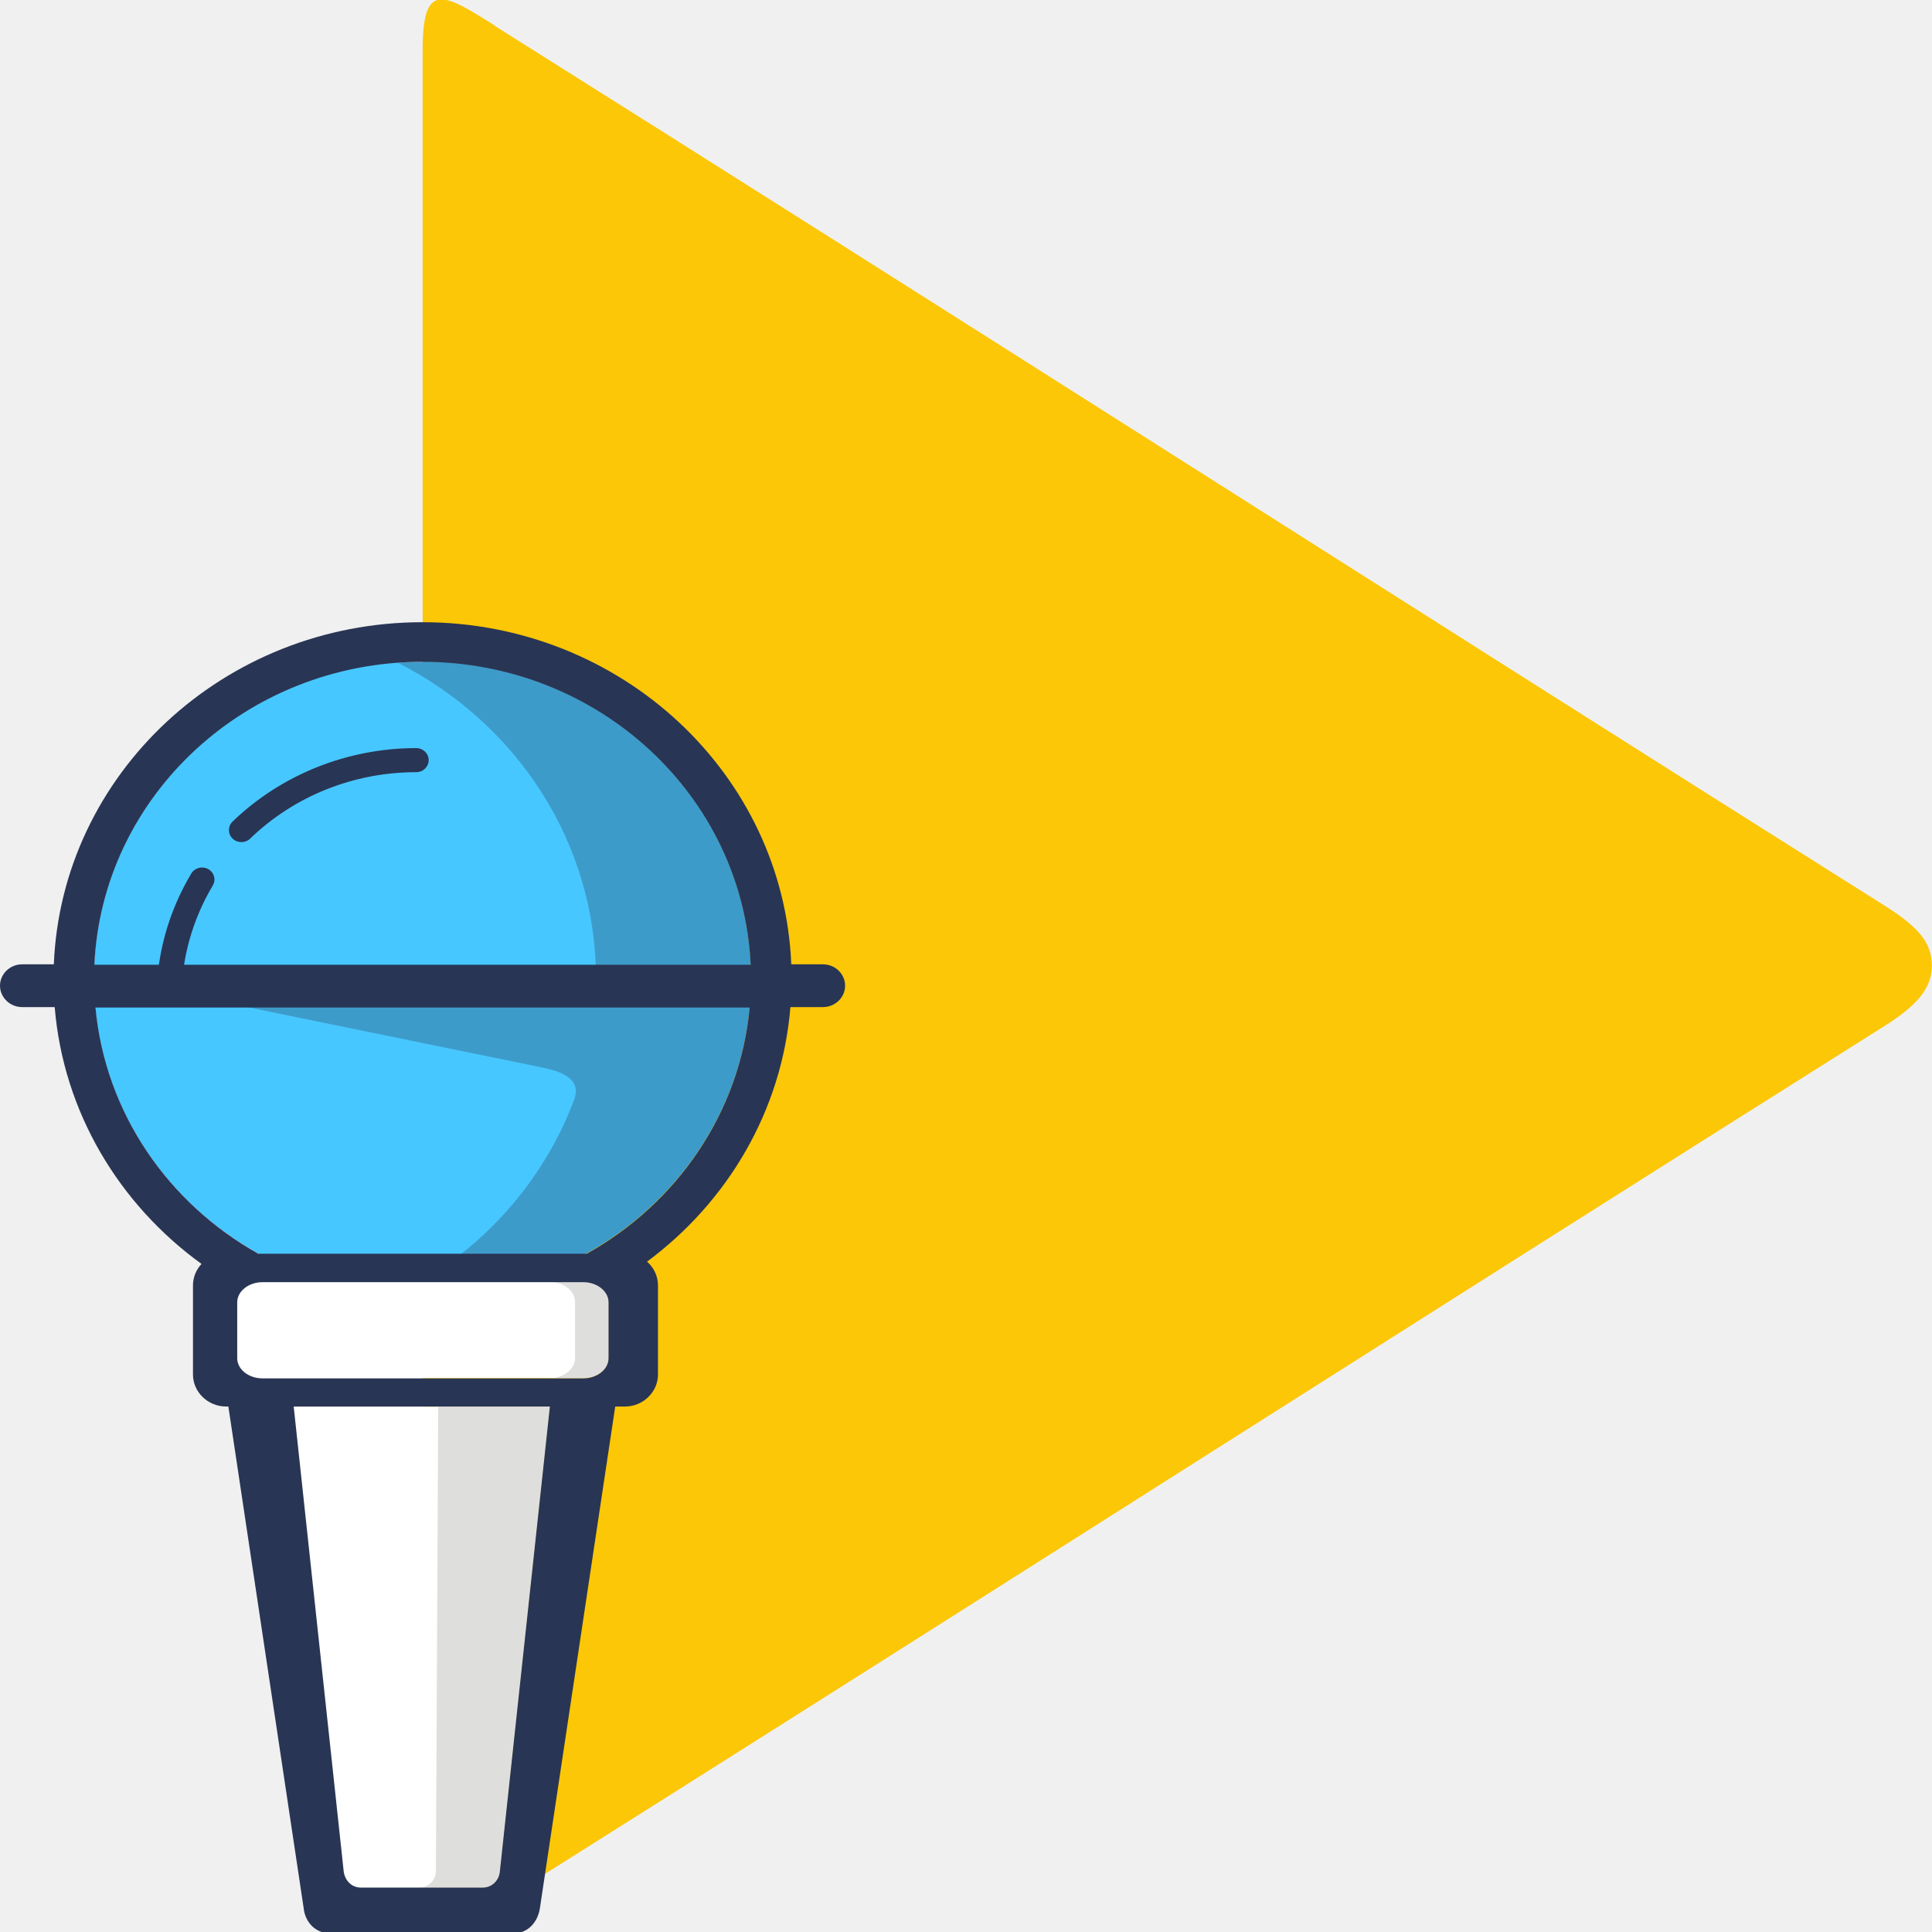
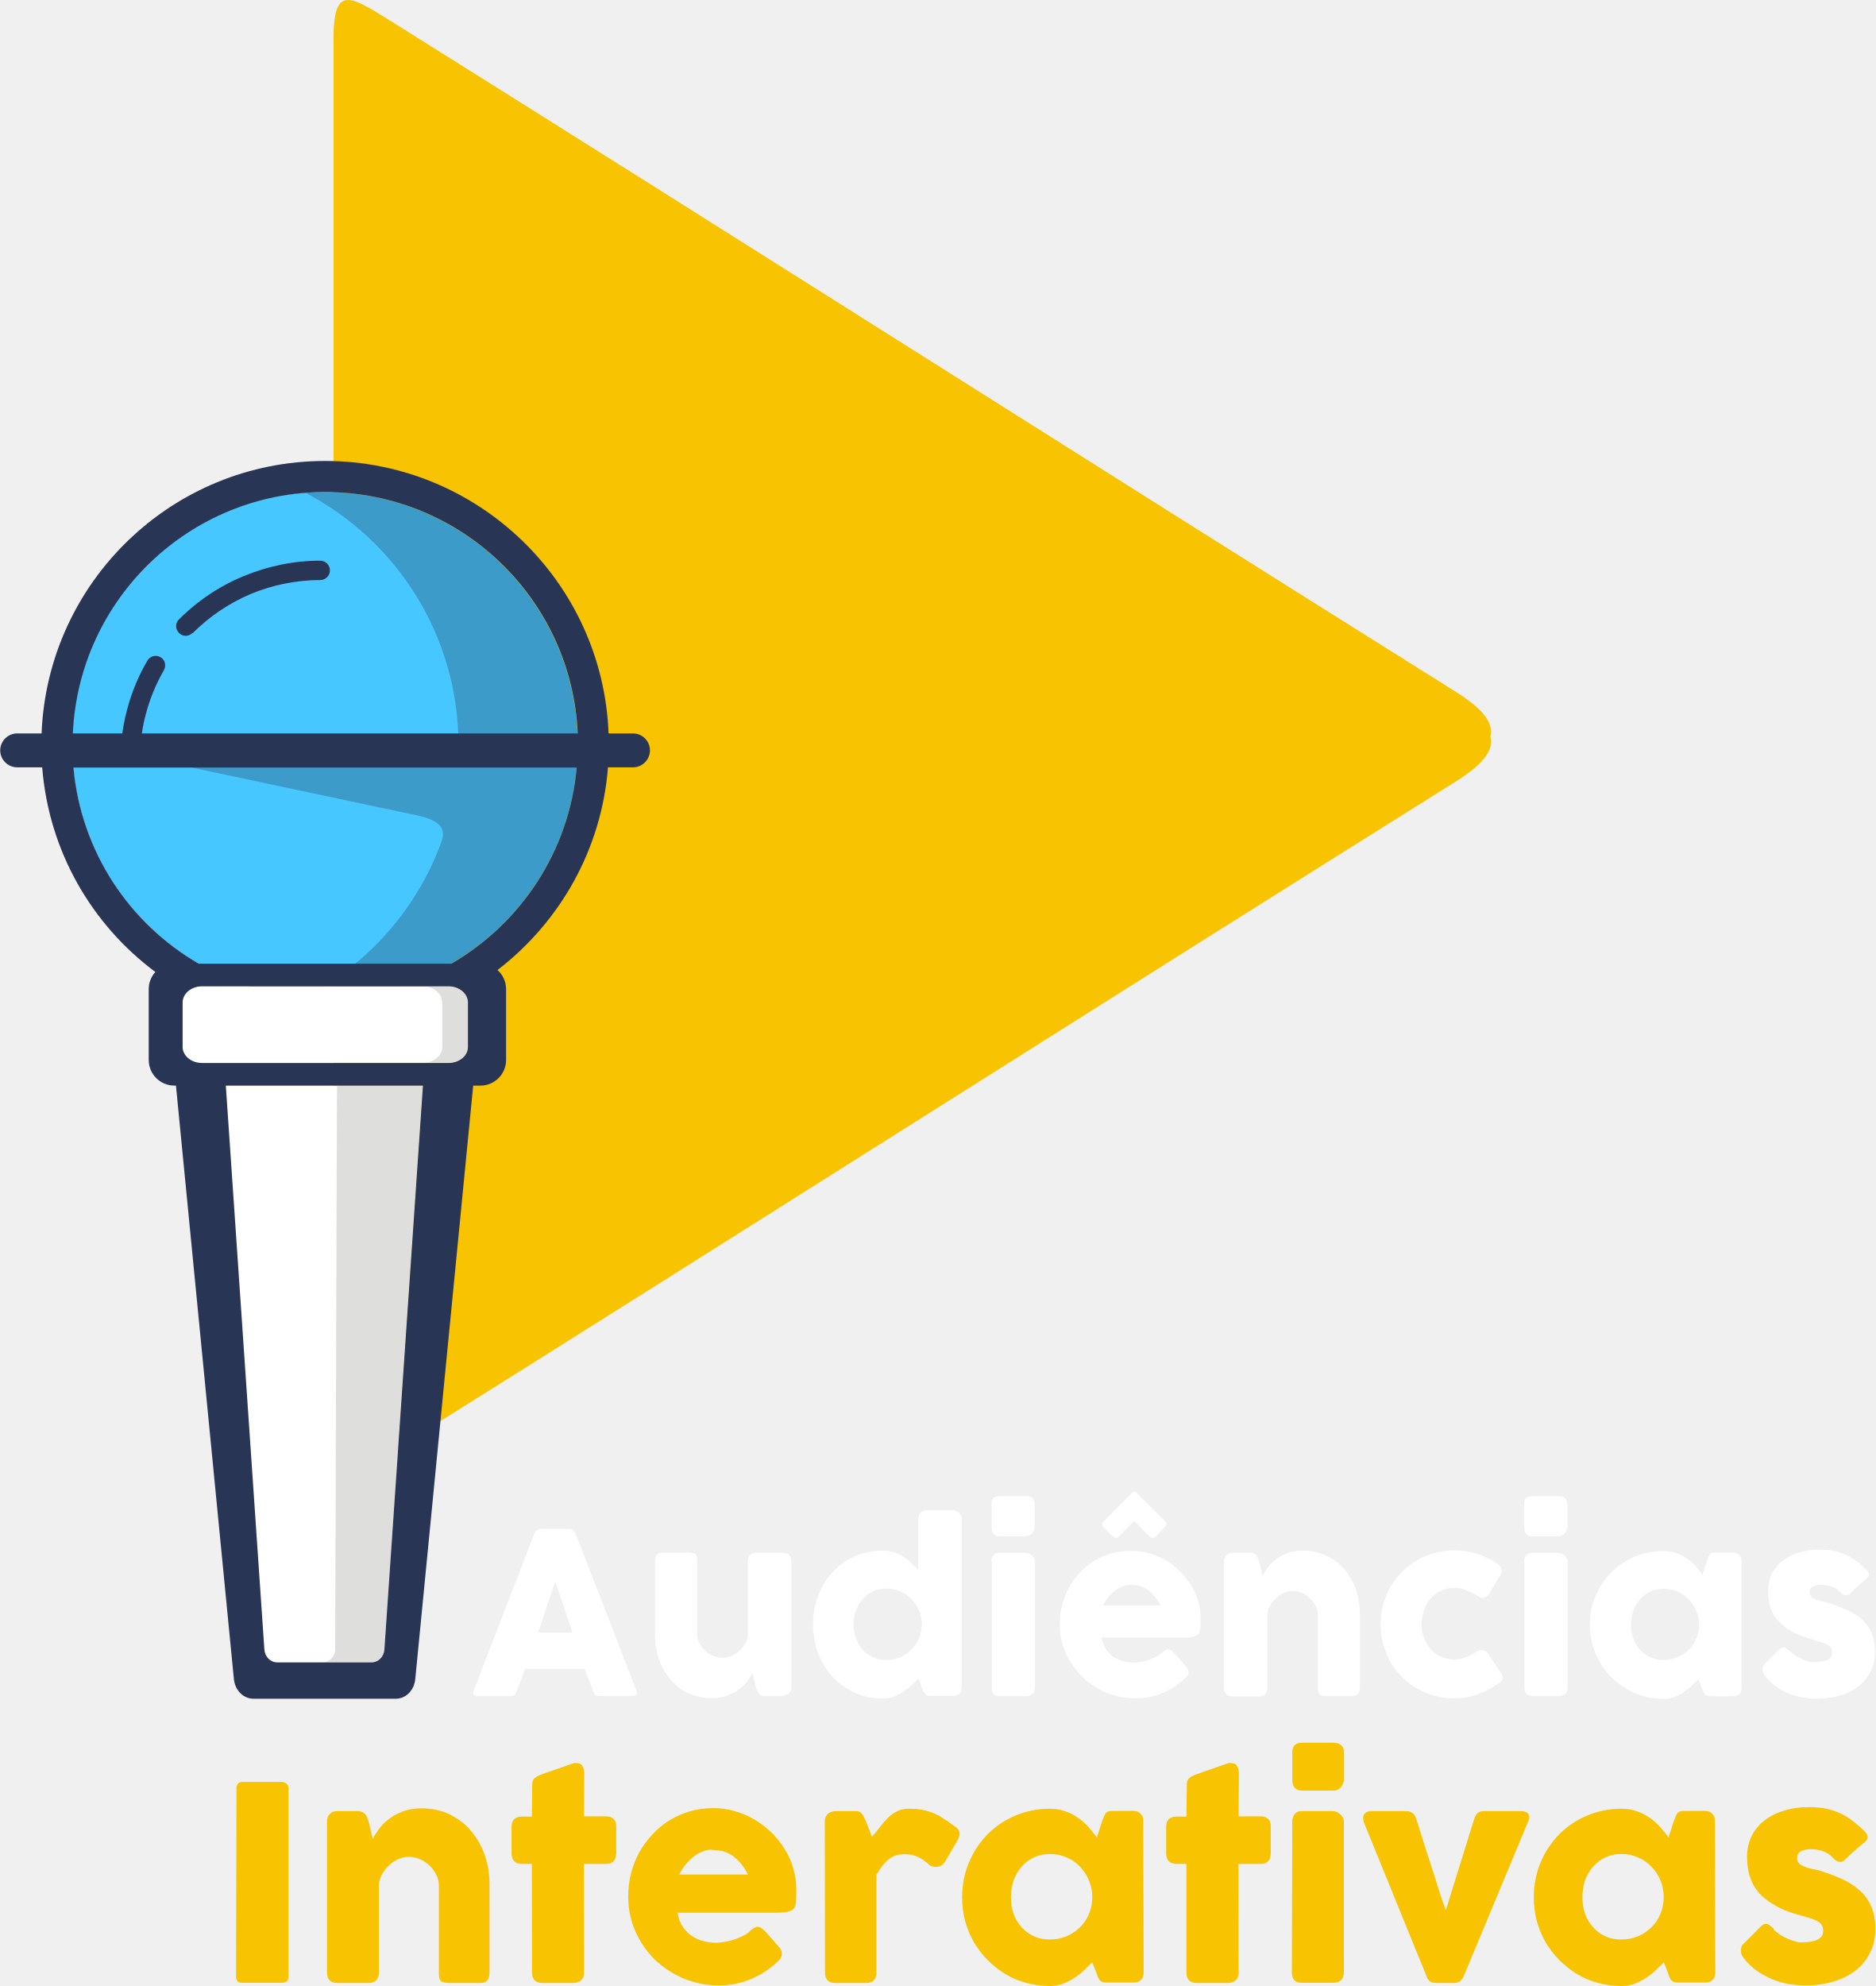
- <svg xmlns="http://www.w3.org/2000/svg" xml:space="preserve" height="512" width="512" version="1.1" viewBox="0 0 512 511.901">
-   <g transform="matrix(2.578 0 0 -2.492 -.539 512.9)">
-     <g fill-rule="evenodd" transform="scale(.1)">
-       <path fill="#fbc707" d="m510.5 2031c490.5-319.2 939.4-616.6 1429-935.8 35.08-22.83 48.48-39.67 48.48-63.89 0-22.42-13.4-41.05-48.48-63.88-489.6-319-938.8-616.4-1429-935.6-52.58-34.49-73.94-48.19-73.94 26.12v1947c0 74.31 21.39 60.61 74.39 26.1" />
-       <g transform="matrix(1.003 0 0 1.002 -1.982 -7.744)">
-         <path d="m437.2 1360c185.9 0 336.6-150.7 336.6-336.6 0-151.4-100-279.5-237.5-321.8h-198.2c-137.5 42.3-237.5 170.4-237.5 321.4 0 185.9 150.7 336.6 336.6 336.6" fill="#3d9bca" />
-         <path d="m338.1 701.5c-137.6 42.3-237.6 170.4-237.6 321.8 0 177.1 136.9 322.4 310.6 335.6 121.1-63.07 203.8-189.7 203.8-335.6 0-9.92-0.395-19.74-1.141-29.47l-378.9 5.528 6.621-2.836 317.9-67.41c18.42-3.902 41.33-11.39 33.15-34.08-29.1-80.8-85.1-148.9-157.1-193.5h-97.39" fill="#47c7ff" />
-         <path d="m338.1 701.5h-64.9c-14.27 0-25.93-9.621-25.93-21.38v-59.38c0-11.75 11.67-21.37 25.93-21.37h328.7c14.26 0 25.94 9.625 25.94 21.37v59.38c0 11.75-11.67 21.38-25.94 21.38h-263.8" fill="#fff" />
-         <path d="m567.6 569.1h-262.6l51.2-493.1c0.653-9.606 7.891-17.51 17.52-17.51h125.1c9.625 0 16.86 7.906 17.52 17.51l51.22 493.1" fill="#fff" />
-         <path d="m593.4 680.1v-59.38c0-11.75-11.68-21.37-25.94-21.37h34.43c14.26 0 25.94 9.625 25.94 21.37v59.38c0 11.75-11.67 21.38-25.94 21.38h-34.43c14.27 0 25.94-9.625 25.94-21.38" fill="#dededd" />
-         <path d="m453.2 569.1-2.4-493c0-9.66-7.9-17.55-17.5-17.55h65.63c9.625 0 16.86 7.906 17.52 17.51l51.22 493.1h-114.4" fill="#dededd" />
-         <path d="m260.5 1172c-4.988-4.99-13.08-4.99-18.07 0-4.988 4.99-4.988 13.08 0 18.07 24.89 24.89 54.33 44.38 86.41 57.67 32.03 13.27 66.61 20.29 101.8 20.29 7.059 0 12.78-5.72 12.78-12.77 0-7.06-5.719-12.78-12.78-12.78-31.97 0-63.25-6.34-92.14-18.3-28.85-11.95-55.43-29.58-78.03-52.18zm8.309-440.6h336.7c92.34 53.45 156.9 149.5 166.9 261.3h-670.5c9.965-111.8 74.57-207.8 166.9-261.3zm-101.9 306.7c1.52 11.01 3.723 21.92 6.598 32.65 5.973 22.29 14.9 43.88 26.6 64.16 3.5 6.1 11.27 8.19 17.37 4.69 6.089-3.5 8.191-11.27 4.691-17.37-10.51-18.2-18.56-37.74-24.01-58.07-2.293-8.56-4.117-17.27-5.453-26.06h580.7c-7.918 178.9-155.5 321.5-336.3 321.5s-328.4-142.6-336.3-321.5h66.07zm106.2-336.9h328.7c14.27 0 25.94-9.621 25.94-21.38v-59.38c0-11.75-11.68-21.37-25.94-21.37h-328.7c-14.26 0-25.93 9.617-25.93 21.37v59.38c0 11.76 11.67 21.38 25.93 21.38zm394 21.9c6.934-6.242 11.31-15.28 11.31-25.29v-94.56c0-18.72-15.32-34.04-34.04-34.04h-9.792l-77.2-532.5c-2.1-14.4-12-26.47-26.5-26.47h-189.1c-14.56 0-25.07 11.98-26.48 26.48l-77.2 532.5h-2.227c-18.72 0-34.04 15.32-34.04 34.04v94.56c0 8.723 3.325 16.7 8.77 22.74-84.5 63.32-141.6 161.2-150.5 272.6h-33.36c-12.48 0-22.69 10.22-22.69 22.7s10.21 22.69 22.69 22.69h32.48c7.949 201.8 174.1 363.1 377.9 363.1s370-161.3 377.9-363.1h32.48c12.48 0 22.69-10.21 22.69-22.69s-10.21-22.7-22.69-22.7h-33.36c-8.7-110.2-64.5-206.9-147.1-270.3zm-99.45-153.9h-262.6l51.21-493c0.996-9.582 7.891-17.52 17.52-17.52h125.1c9.632 0 16.87 7.906 17.52 17.52l51.22 493" fill="#293554" />
-       </g>
+ <svg xmlns="http://www.w3.org/2000/svg" style="image-rendering:optimizeQuality;text-rendering:geometricPrecision;shape-rendering:geometricPrecision" fill-rule="evenodd" xml:space="preserve" height="360" width="340" version="1.1" clip-rule="evenodd" viewBox="0 0 13.615 14.416">
+   <defs>
+     <style type="text/css">
+     .fil4 {fill:#DEDEDD}
+     .fil0 {fill:#F8C300}
+     .fil3 {fill:white}
+     .fil5 {fill:#293554}
+     .fil1 {fill:#3D9BCA}
+     .fil2 {fill:#47C7FF}
+     .fil7 {fill:#F8C300;fill-rule:nonzero}
+     .fil6 {fill:white;fill-rule:nonzero}
+    </style>
+   </defs>
+   <g transform="matrix(1.465 0 0 1.465 .000001319 -.00002723)">
+     <path fill="#f8c300" class="fil0" d="m1.928 0.099c1.811 1.134 3.469 2.19 5.279 3.324 0.13 0.081 0.198 0.153 0.179 0.227 0.019 0.074-0.049 0.146-0.179 0.227-1.811 1.134-3.469 2.19-5.279 3.324-0.196 0.122-0.275 0.171-0.275-0.093v-6.916c0-0.264 0.079-0.215 0.275-0.093z" />
+     <path d="m1.611 2.438c0.691 0 1.252 0.561 1.252 1.252 0 0.563-0.372 1.039-0.883 1.197h-0.738c-0.511-0.158-0.883-0.634-0.883-1.197 0-0.691 0.561-1.252 1.252-1.252z" fill="#3d9bca" class="fil1" />
+     <path d="m1.242 4.887c-0.511-0.158-0.883-0.634-0.883-1.197 0-0.659 0.509-1.199 1.155-1.248 0.45 0.235 0.758 0.706 0.758 1.248 0 0.037-0.001 0.073-0.004 0.11l-1.41-0.021 0.025 0.01 1.183 0.251c0.068 0.015 0.154 0.042 0.123 0.127-0.108 0.301-0.317 0.554-0.584 0.72h-0.362z" fill="#47c7ff" class="fil2" />
+     <path fill="#fff" class="fil3" d="m1.242 4.887h-0.241c-0.053 0-0.096 0.036-0.096 0.079v0.221c0 0.044 0.043 0.079 0.096 0.079h1.222c0.053 0 0.096-0.036 0.096-0.079v-0.221c0-0.044-0.043-0.079-0.096-0.079h-0.981z" />
+     <path fill="#fff" class="fil3" d="m2.096 5.379h-0.977l0.191 2.793c0.002 0.036 0.029 0.065 0.065 0.065h0.465c0.036 0 0.063-0.029 0.065-0.065z" />
+     <path fill="#dededd" class="fil4" d="m2.192 4.966v0.221c0 0.044-0.043 0.079-0.096 0.079h0.128c0.053 0 0.096-0.036 0.096-0.079v-0.221c0-0.044-0.043-0.079-0.096-0.079h-0.129c0.053 0 0.096 0.036 0.096 0.079z" />
+     <path fill="#dededd" class="fil4" d="m1.67 5.379-0.009 2.793c0 0.036-0.029 0.065-0.065 0.065h0.244c0.036 0 0.063-0.029 0.065-0.065l0.191-2.793z" />
+     <path fill="#293554" class="fil5" d="m0.954 3.136c-0.019 0.019-0.049 0.019-0.067 0-0.019-0.019-0.019-0.049 0-0.067 0.093-0.093 0.202-0.166 0.322-0.215 0.119-0.049 0.248-0.076 0.378-0.076 0.026 0 0.048 0.021 0.048 0.048 0 0.026-0.021 0.048-0.048 0.048-0.118 0-0.235 0.024-0.342 0.068-0.107 0.045-0.206 0.111-0.29 0.195zm0.031 1.639h1.252c0.343-0.199 0.584-0.556 0.621-0.972h-2.494c0.037 0.416 0.277 0.773 0.621 0.972zm-0.379-1.141c0.006-0.041 0.014-0.082 0.025-0.122 0.022-0.083 0.055-0.163 0.099-0.238 0.013-0.023 0.042-0.031 0.065-0.018 0.023 0.013 0.03 0.042 0.017 0.065-0.039 0.068-0.069 0.14-0.089 0.216-0.009 0.032-0.015 0.064-0.02 0.097h2.16c-0.029-0.665-0.578-1.196-1.251-1.196-0.672 0-1.221 0.53-1.251 1.196zm0.395 1.253h1.222c0.053 0 0.096 0.036 0.096 0.08v0.221c0 0.044-0.043 0.079-0.096 0.079h-1.222c-0.053 0-0.096-0.036-0.096-0.079v-0.221c0-0.044 0.043-0.08 0.096-0.08zm1.465-0.08c0.026 0.023 0.042 0.057 0.042 0.094v0.351c0 0.07-0.057 0.127-0.127 0.127h-0.036l-0.287 2.94c-0.005 0.054-0.044 0.098-0.098 0.098h-0.703c-0.054 0-0.093-0.045-0.098-0.098l-0.287-2.94h-0.008c-0.07 0-0.127-0.057-0.127-0.127v-0.351c0-0.032 0.012-0.062 0.033-0.085-0.316-0.235-0.528-0.599-0.561-1.014h-0.124c-0.046 0-0.084-0.038-0.084-0.084 0-0.046 0.038-0.084 0.084-0.084h0.121c0.03-0.751 0.648-1.35 1.405-1.35 0.758 0 1.376 0.6 1.405 1.35h0.121c0.046 0 0.084 0.038 0.084 0.084s-0.038 0.084-0.084 0.084h-0.124c-0.032 0.409-0.24 0.768-0.547 1.004zm-0.37 0.572h-0.977l0.191 2.793c0.002 0.036 0.029 0.065 0.065 0.065h0.465c0.036 0 0.063-0.029 0.065-0.065l0.191-2.793z" />
+     <path d="m2.65 7.596c0-0.002 0.002-0.005 0.004-0.007 0.002-0.003 0.004-0.005 0.007-0.007 0.003-0.002 0.006-0.004 0.009-0.005 0.003-0.001 0.007-0.002 0.009-0.002h0.143c0.006 0 0.012 0.002 0.016 0.006 0.004 0.004 0.008 0.007 0.01 0.01l0.014 0.032 0.293 0.756c0.003 0.007 0.002 0.013-0.002 0.018-0.004 0.005-0.011 0.007-0.021 0.007h-0.16c-0.009 0-0.015-0.002-0.02-0.005-0.005-0.003-0.008-0.008-0.011-0.016-0.007-0.019-0.015-0.038-0.022-0.057-0.007-0.019-0.014-0.038-0.021-0.057h-0.296c-0.007 0.019-0.014 0.038-0.021 0.057-0.007 0.019-0.015 0.038-0.022 0.057-0.005 0.014-0.014 0.021-0.028 0.021h-0.165c-0.007 0-0.013-0.002-0.017-0.006-0.005-0.004-0.006-0.009-0.003-0.017l0.303-0.785zm0.102 0.239c-0.007 0.019-0.014 0.039-0.021 0.061-0.007 0.022-0.015 0.044-0.022 0.066-0.007 0.022-0.014 0.044-0.021 0.066-0.007 0.022-0.015 0.042-0.022 0.061h0.171zm1.151 0.559c-0.005 0.004-0.01 0.007-0.015 0.008-0.005 0.001-0.011 0.002-0.015 0.002h-0.084c-0.007 0-0.012-0.001-0.017-0.004-0.005-0.002-0.009-0.006-0.012-0.01-0.003-0.004-0.006-0.009-0.008-0.014-0.002-0.005-0.004-0.011-0.006-0.016l-0.017-0.071c-0.006 0.012-0.014 0.025-0.024 0.039-0.011 0.015-0.024 0.028-0.041 0.041-0.016 0.013-0.036 0.024-0.059 0.032-0.023 0.009-0.049 0.013-0.078 0.013-0.042 0-0.081-0.008-0.116-0.025-0.035-0.016-0.064-0.039-0.088-0.067s-0.043-0.061-0.057-0.099c-0.013-0.038-0.02-0.078-0.02-0.121v-0.366c0-0.014 0.003-0.025 0.009-0.032 0.006-0.007 0.016-0.011 0.029-0.011h0.129c0.016 0 0.027 0.003 0.033 0.008 0.006 0.005 0.009 0.016 0.009 0.032v0.363c0 0.016 0.004 0.031 0.011 0.045 0.007 0.014 0.017 0.027 0.029 0.038 0.012 0.011 0.025 0.02 0.041 0.026 0.015 0.006 0.03 0.009 0.046 0.009 0.013 0 0.027-0.003 0.042-0.009 0.014-0.006 0.028-0.015 0.04-0.025 0.012-0.011 0.022-0.023 0.03-0.037 0.008-0.014 0.012-0.029 0.012-0.045v-0.363c0-0.006 0.001-0.013 0.004-0.019 0.002-0.006 0.006-0.011 0.011-0.015 0.005-0.003 0.009-0.005 0.014-0.006 0.004-0.001 0.009-0.002 0.015-0.002h0.126c0.016 0 0.028 0.004 0.035 0.012 0.007 0.008 0.011 0.018 0.011 0.031v0.625c0 0.007-0.001 0.014-0.005 0.02-0.003 0.006-0.008 0.011-0.013 0.014l0.003-0.002zm0.648-0.077c-0.01 0.01-0.021 0.021-0.033 0.032-0.012 0.012-0.025 0.022-0.04 0.032-0.015 0.01-0.03 0.018-0.047 0.025-0.017 0.007-0.035 0.01-0.054 0.01-0.051 0-0.097-0.009-0.14-0.028-0.042-0.02-0.079-0.046-0.11-0.079s-0.055-0.071-0.072-0.116-0.026-0.093-0.026-0.144c0-0.052 0.009-0.1 0.026-0.144 0.017-0.044 0.041-0.083 0.072-0.116 0.031-0.033 0.067-0.059 0.11-0.078 0.043-0.019 0.089-0.028 0.14-0.028 0.02 0 0.039 0.003 0.056 0.009 0.017 0.006 0.032 0.014 0.046 0.023 0.014 0.009 0.027 0.02 0.039 0.031 0.012 0.012 0.023 0.023 0.033 0.034v-0.255c0-0.012 0.004-0.022 0.011-0.03 0.007-0.008 0.018-0.012 0.033-0.012h0.126c0.005 0 0.01 0.001 0.015 0.003 0.005 0.002 0.01 0.005 0.015 0.009 0.004 0.004 0.008 0.008 0.011 0.013 0.003 0.005 0.004 0.011 0.004 0.017v0.835c0 0.029-0.015 0.043-0.045 0.043h-0.11c-0.007 0-0.013-0.001-0.017-0.003-0.004-0.002-0.007-0.005-0.01-0.008-0.003-0.004-0.005-0.008-0.008-0.013-0.002-0.005-0.005-0.012-0.008-0.019l-0.016-0.044zm-0.321-0.268c0 0.025 0.004 0.047 0.012 0.069 0.008 0.021 0.018 0.04 0.033 0.056 0.014 0.016 0.031 0.028 0.051 0.037 0.02 0.009 0.042 0.014 0.066 0.014 0.024 0 0.046-0.004 0.067-0.013 0.021-0.009 0.039-0.02 0.055-0.036 0.016-0.015 0.028-0.033 0.038-0.053 0.009-0.02 0.015-0.042 0.016-0.066v-0.008c0-0.024-0.004-0.047-0.013-0.068-0.009-0.022-0.021-0.041-0.037-0.057s-0.035-0.029-0.056-0.039c-0.021-0.009-0.045-0.014-0.07-0.014-0.024 0-0.046 0.005-0.066 0.014-0.02 0.009-0.037 0.023-0.051 0.039-0.014 0.016-0.025 0.035-0.033 0.057-0.008 0.022-0.012 0.044-0.012 0.068zm0.683-0.311c0-0.012 0.003-0.022 0.01-0.031s0.017-0.013 0.031-0.013h0.128c0.004 0 0.009 0.001 0.015 0.003 0.005 0.002 0.01 0.005 0.015 0.009 0.004 0.004 0.008 0.009 0.012 0.014 0.003 0.005 0.005 0.011 0.005 0.018v0.623c0 0.014-0.004 0.025-0.012 0.032-0.008 0.007-0.019 0.011-0.034 0.011h-0.127c-0.028 0-0.041-0.014-0.041-0.043v-0.622zm0-0.282c0-0.016 0.003-0.027 0.01-0.033 0.007-0.007 0.017-0.01 0.031-0.01h0.13c0.013 0 0.024 0.003 0.032 0.01 0.008 0.007 0.012 0.018 0.012 0.033v0.109c0 0.004-0.001 0.009-0.003 0.015-0.002 0.005-0.005 0.01-0.009 0.015-0.004 0.005-0.008 0.009-0.014 0.012-0.005 0.003-0.012 0.005-0.018 0.005h-0.129c-0.028 0-0.041-0.015-0.041-0.046v-0.11zm0.956 0.863c-0.033 0.03-0.07 0.054-0.111 0.071-0.041 0.017-0.084 0.025-0.13 0.025-0.051 0-0.099-0.009-0.145-0.028-0.045-0.019-0.085-0.045-0.119-0.078s-0.061-0.072-0.081-0.116c-0.021-0.045-0.031-0.094-0.031-0.146 0-0.033 0.004-0.065 0.012-0.095 0.008-0.031 0.019-0.059 0.034-0.086 0.015-0.027 0.033-0.052 0.054-0.074 0.021-0.023 0.044-0.042 0.071-0.058 0.026-0.016 0.054-0.028 0.085-0.037 0.031-0.009 0.063-0.013 0.097-0.013 0.031 0 0.061 0.004 0.09 0.012 0.029 0.008 0.056 0.02 0.082 0.035s0.049 0.033 0.07 0.054c0.021 0.021 0.039 0.044 0.055 0.068 0.015 0.025 0.027 0.051 0.036 0.079 0.008 0.028 0.012 0.057 0.012 0.087 0 0.019-0 0.035-0.001 0.047-0.001 0.012-0.004 0.022-0.009 0.029-0.005 0.007-0.014 0.012-0.026 0.015-0.012 0.003-0.03 0.004-0.053 0.004h-0.401c0.004 0.024 0.011 0.044 0.023 0.06 0.011 0.016 0.024 0.029 0.039 0.038 0.015 0.009 0.031 0.016 0.047 0.02 0.017 0.004 0.033 0.006 0.047 0.006 0.013 0 0.027-0.001 0.041-0.004 0.014-0.003 0.028-0.007 0.041-0.011 0.013-0.005 0.025-0.01 0.036-0.016s0.02-0.012 0.026-0.019c0.006-0.005 0.011-0.009 0.015-0.011 0.004-0.002 0.009-0.004 0.014-0.004s0.01 0.002 0.015 0.005c0.005 0.003 0.011 0.008 0.017 0.015l0.059 0.067c0.004 0.005 0.007 0.009 0.008 0.013 0.001 0.004 0.002 0.008 0.002 0.012 0 0.007-0.002 0.014-0.006 0.019-0.004 0.005-0.009 0.01-0.015 0.014zm-0.268-0.466c-0.015 0-0.028 0.003-0.042 0.009-0.014 0.006-0.026 0.014-0.038 0.023-0.012 0.01-0.023 0.021-0.032 0.033-0.009 0.012-0.017 0.025-0.023 0.037h0.286c-0.008-0.014-0.016-0.028-0.025-0.04-0.01-0.012-0.02-0.023-0.032-0.032-0.011-0.01-0.025-0.017-0.04-0.022s-0.033-0.008-0.053-0.008zm0.009-0.456c0.003-0.002 0.005-0.003 0.006-0.004 0.001-0.001 0.004-0.001 0.006-0.001 0.003 0 0.007 0.002 0.011 0.005l0.143 0.143c0.003 0.002 0.004 0.007 0.004 0.013 0 0.003-0.002 0.007-0.005 0.011l-0.049 0.05c-0.004 0.004-0.009 0.006-0.015 0.006-0.005 0-0.009-0.002-0.012-0.005l-0.078-0.079-0.079 0.08c-0.004 0.004-0.008 0.006-0.013 0.004-0.005-0.001-0.009-0.003-0.012-0.006l-0.05-0.049c-0.002-0.002-0.003-0.004-0.004-0.006-0.001-0.002-0.001-0.004-0.001-0.006 0-0.003 0.001-0.005 0.001-0.007 0.001-0.002 0.002-0.004 0.004-0.005l0.142-0.143zm0.473 0.306c0.005-0.004 0.01-0.007 0.015-0.008 0.005-0.001 0.01-0.002 0.015-0.002h0.084c0.007 0 0.012 0.001 0.017 0.004 0.005 0.002 0.009 0.006 0.012 0.01 0.003 0.004 0.006 0.009 0.008 0.014 0.002 0.005 0.004 0.011 0.006 0.016l0.017 0.071c0.006-0.012 0.014-0.025 0.024-0.039 0.011-0.015 0.024-0.028 0.04-0.041 0.016-0.013 0.036-0.024 0.058-0.032 0.023-0.009 0.049-0.013 0.078-0.013 0.042 0 0.081 0.008 0.116 0.025 0.035 0.016 0.064 0.039 0.089 0.067 0.024 0.028 0.043 0.061 0.057 0.099 0.013 0.038 0.02 0.078 0.02 0.121v0.366c0 0.014-0.003 0.025-0.009 0.032-0.006 0.007-0.016 0.011-0.029 0.011h-0.128c-0.016 0-0.027-0.003-0.033-0.008-0.006-0.005-0.009-0.016-0.009-0.031v-0.363c0-0.016-0.004-0.031-0.011-0.046-0.007-0.014-0.017-0.027-0.029-0.038-0.012-0.011-0.025-0.02-0.04-0.026s-0.031-0.009-0.046-0.009c-0.013 0-0.027 0.003-0.041 0.009-0.014 0.006-0.027 0.014-0.039 0.025-0.012 0.011-0.022 0.023-0.03 0.037-0.008 0.014-0.013 0.03-0.014 0.047v0.363c0 0.006-0.001 0.013-0.004 0.019-0.002 0.006-0.006 0.011-0.011 0.015-0.005 0.003-0.009 0.005-0.014 0.006-0.004 0.001-0.009 0.002-0.015 0.002h-0.126c-0.016 0-0.028-0.004-0.035-0.012-0.007-0.008-0.011-0.018-0.011-0.031v-0.625c0-0.007 0.002-0.014 0.005-0.02 0.003-0.006 0.007-0.011 0.013-0.014l-0.003 0.002zm1.235 0.481c0.005-0.004 0.01-0.006 0.015-0.007 0.005-0.001 0.008-0.001 0.011-0.001 0.006 0 0.012 0.001 0.017 0.004 0.005 0.003 0.011 0.008 0.016 0.017l0.063 0.094c0.002 0.003 0.004 0.006 0.005 0.01 0.002 0.004 0.002 0.007 0.002 0.009 0 0.009-0.003 0.015-0.008 0.021-0.005 0.005-0.011 0.01-0.018 0.014-0.031 0.021-0.064 0.038-0.1 0.051-0.036 0.013-0.075 0.019-0.115 0.019-0.033 0-0.066-0.004-0.097-0.013-0.031-0.008-0.06-0.02-0.087-0.036-0.027-0.015-0.051-0.034-0.074-0.057-0.022-0.022-0.041-0.046-0.057-0.073-0.015-0.028-0.027-0.057-0.036-0.089-0.009-0.031-0.013-0.064-0.013-0.098 0-0.034 0.004-0.067 0.013-0.099 0.009-0.032 0.021-0.061 0.036-0.088 0.016-0.027 0.035-0.052 0.057-0.074 0.022-0.022 0.047-0.041 0.074-0.057 0.027-0.016 0.056-0.028 0.087-0.036 0.031-0.009 0.063-0.013 0.097-0.013 0.041 0 0.078 0.005 0.113 0.016 0.034 0.011 0.067 0.027 0.097 0.048l-0.002-0.002c0.008 0.005 0.015 0.01 0.02 0.017 0.005 0.007 0.007 0.015 0.007 0.024 0 0.007-0.002 0.014-0.007 0.021l-0.05 0.084c-0.01 0.018-0.023 0.027-0.038 0.027-0.003 0-0.007-0.001-0.012-0.003-0.005-0.002-0.01-0.004-0.016-0.009-0.016-0.011-0.034-0.02-0.053-0.027-0.019-0.007-0.039-0.01-0.06-0.01-0.023 0-0.045 0.005-0.065 0.014-0.02 0.009-0.036 0.023-0.05 0.039s-0.025 0.035-0.033 0.057c-0.008 0.022-0.012 0.044-0.012 0.068 0 0.025 0.004 0.047 0.012 0.069 0.008 0.021 0.019 0.04 0.033 0.056s0.031 0.028 0.05 0.037 0.041 0.014 0.065 0.014c0.021 0 0.041-0.004 0.06-0.011 0.019-0.007 0.036-0.017 0.053-0.028zm0.235-0.446c0-0.012 0.003-0.022 0.01-0.031s0.017-0.013 0.031-0.013h0.128c0.004 0 0.009 0.001 0.015 0.003 0.005 0.002 0.01 0.005 0.015 0.009 0.004 0.004 0.008 0.009 0.012 0.014 0.003 0.005 0.005 0.011 0.005 0.018v0.623c0 0.014-0.004 0.025-0.012 0.032-0.008 0.007-0.019 0.011-0.034 0.011h-0.127c-0.028 0-0.041-0.014-0.041-0.043v-0.622zm0-0.282c0-0.016 0.003-0.027 0.01-0.033 0.007-0.007 0.017-0.01 0.031-0.01h0.13c0.013 0 0.024 0.003 0.032 0.01 0.008 0.007 0.012 0.018 0.012 0.033v0.109c0 0.004-0.001 0.009-0.003 0.015-0.002 0.005-0.005 0.01-0.009 0.015-0.004 0.005-0.008 0.009-0.014 0.012-0.005 0.003-0.012 0.005-0.018 0.005h-0.129c-0.028 0-0.041-0.015-0.041-0.046v-0.11zm1.078 0.907c0 0.006-0.001 0.012-0.003 0.018-0.002 0.006-0.006 0.01-0.011 0.014-0.004 0.004-0.009 0.007-0.015 0.008-0.006 0.001-0.01 0.002-0.015 0.002h-0.109c-0.008 0-0.014-0.001-0.019-0.003-0.005-0.002-0.009-0.005-0.012-0.009-0.003-0.004-0.005-0.008-0.007-0.014-0.002-0.005-0.004-0.011-0.007-0.017l-0.016-0.042c-0.01 0.01-0.021 0.021-0.033 0.032-0.012 0.011-0.025 0.022-0.039 0.032-0.014 0.01-0.03 0.018-0.047 0.024-0.017 0.007-0.035 0.01-0.054 0.01-0.034 0-0.066-0.004-0.097-0.013-0.031-0.009-0.06-0.021-0.087-0.037-0.027-0.016-0.052-0.035-0.074-0.057-0.022-0.022-0.041-0.047-0.057-0.074s-0.028-0.057-0.037-0.088c-0.009-0.031-0.013-0.064-0.013-0.098 0-0.052 0.009-0.1 0.028-0.144 0.019-0.044 0.045-0.083 0.078-0.116s0.071-0.059 0.116-0.078c0.044-0.019 0.092-0.028 0.142-0.028 0.023 0 0.044 0.003 0.064 0.01 0.019 0.007 0.037 0.016 0.053 0.027 0.016 0.011 0.03 0.024 0.043 0.038 0.013 0.014 0.024 0.028 0.034 0.043l0.022-0.068c0.004-0.009 0.007-0.017 0.009-0.023 0.002-0.006 0.005-0.01 0.008-0.013 0.003-0.003 0.006-0.005 0.01-0.006 0.004-0.001 0.01-0.001 0.017-0.001h0.083c0.004 0 0.009 0.001 0.015 0.002 0.006 0.001 0.01 0.004 0.015 0.008 0.005 0.004 0.009 0.009 0.011 0.014 0.002 0.005 0.003 0.011 0.003 0.018v0.629zm-0.549-0.314c0 0.025 0.004 0.047 0.012 0.069 0.008 0.021 0.018 0.04 0.033 0.056 0.014 0.016 0.031 0.028 0.051 0.037 0.02 0.009 0.042 0.014 0.066 0.014 0.025 0 0.048-0.005 0.07-0.014 0.021-0.009 0.04-0.021 0.055-0.036 0.016-0.016 0.029-0.035 0.037-0.056 0.009-0.021 0.014-0.044 0.014-0.069 0-0.024-0.005-0.046-0.014-0.068-0.008-0.022-0.021-0.041-0.037-0.057-0.015-0.016-0.034-0.029-0.055-0.039-0.022-0.009-0.045-0.014-0.07-0.014-0.024 0-0.046 0.005-0.066 0.014-0.02 0.009-0.037 0.023-0.051 0.039-0.014 0.016-0.025 0.035-0.033 0.057-0.007 0.022-0.011 0.044-0.011 0.068zm0.79 0.133c0.01 0.01 0.021 0.018 0.033 0.025 0.012 0.007 0.023 0.012 0.034 0.017 0.011 0.004 0.02 0.007 0.028 0.009 0.008 0.002 0.014 0.003 0.017 0.003 0.007 0 0.016-0 0.027-0.001 0.011-0.001 0.021-0.002 0.031-0.005 0.01-0.003 0.019-0.007 0.026-0.014 0.007-0.006 0.011-0.015 0.011-0.027 0-0.01-0.002-0.019-0.006-0.025-0.004-0.006-0.01-0.011-0.018-0.016-0.008-0.004-0.017-0.008-0.029-0.011s-0.024-0.007-0.038-0.012c-0.045-0.012-0.082-0.026-0.111-0.043-0.029-0.017-0.052-0.036-0.069-0.056-0.017-0.021-0.029-0.043-0.036-0.067-0.007-0.024-0.01-0.049-0.01-0.075 0-0.031 0.006-0.059 0.018-0.084 0.012-0.025 0.03-0.047 0.052-0.065 0.023-0.018 0.05-0.032 0.082-0.042 0.032-0.01 0.067-0.015 0.105-0.015 0.023 0 0.045 0.002 0.066 0.006 0.02 0.004 0.04 0.01 0.059 0.018s0.037 0.019 0.055 0.032c0.018 0.013 0.035 0.029 0.053 0.047 0.006 0.007 0.01 0.014 0.01 0.021 0 0.007-0.004 0.014-0.013 0.021-0.015 0.012-0.028 0.024-0.041 0.035-0.013 0.012-0.027 0.024-0.041 0.039-0.004 0.004-0.009 0.006-0.013 0.007-0.004 0.001-0.009 0.001-0.013-0-0.004-0.001-0.008-0.003-0.012-0.006-0.004-0.003-0.007-0.006-0.01-0.009-0.013-0.015-0.028-0.024-0.045-0.029-0.017-0.005-0.032-0.007-0.047-0.007-0.018 0-0.033 0.003-0.044 0.009-0.011 0.006-0.016 0.016-0.015 0.029 0.001 0.01 0.004 0.017 0.011 0.023 0.007 0.005 0.015 0.01 0.024 0.013 0.009 0.003 0.02 0.006 0.03 0.008 0.011 0.002 0.02 0.004 0.029 0.007 0.033 0.011 0.064 0.023 0.092 0.035 0.028 0.013 0.052 0.028 0.073 0.047 0.02 0.018 0.036 0.041 0.048 0.066 0.011 0.026 0.017 0.057 0.017 0.094 0 0.037-0.007 0.07-0.022 0.099-0.015 0.029-0.035 0.053-0.061 0.073s-0.056 0.035-0.091 0.045c-0.035 0.01-0.073 0.016-0.114 0.016-0.023 0-0.047-0.002-0.07-0.006-0.024-0.004-0.047-0.011-0.069-0.02-0.022-0.009-0.044-0.021-0.064-0.035-0.02-0.014-0.038-0.032-0.054-0.052-0.004-0.005-0.007-0.011-0.009-0.017-0.002-0.006-0.003-0.011-0.003-0.017 0-0.006 0.001-0.011 0.003-0.015 0.002-0.005 0.005-0.009 0.01-0.012l0.072-0.072c0.009-0.007 0.017-0.01 0.024-0.008 0.007 0.002 0.016 0.009 0.026 0.019z" fill-rule="nonzero" class="fil6" stroke-width="1.026" fill="#fff" />
+     <g aria-label="Interativas" transform="matrix(.9951 0 0 .997 .004616 .03877)" stroke-width=".034px" fill="#f8c300">
+       <path d="m1.173 8.847q0-0.012 0.007-0.021 0.007-0.009 0.022-0.009h0.198q0.01 0 0.021 0.008t0.011 0.021v0.939q0 0.03-0.033 0.03h-0.198q-0.03 0-0.03-0.03z" />
+       <path d="m1.64 8.973q0.009-0.007 0.018-0.009 0.01-0.002 0.019-0.002h0.102q0.012 0 0.021 0.005 0.009 0.004 0.015 0.011 0.006 0.007 0.009 0.017 0.004 0.009 0.007 0.019l0.021 0.086q0.01-0.021 0.029-0.047 0.019-0.027 0.049-0.05 0.03-0.024 0.07-0.039 0.041-0.016 0.095-0.016 0.077 0 0.139 0.03 0.062 0.03 0.106 0.081 0.044 0.051 0.069 0.12 0.024 0.068 0.024 0.145v0.44q0 0.026-0.011 0.039-0.011 0.013-0.035 0.013h-0.155q-0.029 0-0.04-0.009-0.011-0.01-0.011-0.038v-0.437q0-0.029-0.013-0.054-0.013-0.026-0.034-0.046-0.021-0.02-0.049-0.032-0.027-0.011-0.055-0.011-0.024 0-0.05 0.011-0.025 0.011-0.046 0.03-0.021 0.019-0.036 0.045-0.014 0.026-0.016 0.056v0.436q0 0.011-0.005 0.023-0.004 0.011-0.013 0.017-0.009 0.005-0.017 0.007-0.007 0.002-0.017 0.002h-0.152q-0.029 0-0.042-0.014-0.012-0.014-0.012-0.038v-0.752q0-0.013 0.005-0.024 0.006-0.011 0.016-0.017z" />
+       <path d="m2.646 8.828q0-0.021 0.013-0.031 0.014-0.011 0.04-0.02l0.152-0.053q0.003-0.001 0.006-0.001 0.003 0 0.006 0 0.025 0 0.033 0.015 0.009 0.014 0.009 0.038l-0.001 0.212h0.112q0.021 0 0.035 0.013t0.013 0.038v0.13q0 0.028-0.013 0.042-0.013 0.013-0.035 0.013h-0.113l0.001 0.54q0 0.026-0.015 0.039-0.015 0.013-0.041 0.013h-0.151q-0.052 0-0.052-0.052l-0.001-0.54h-0.049q-0.052 0-0.052-0.054v-0.13q0-0.051 0.052-0.051h0.049z" />
+       <path d="m3.865 9.713q-0.059 0.054-0.133 0.085-0.074 0.03-0.157 0.03-0.092 0-0.174-0.034-0.081-0.034-0.143-0.093-0.062-0.06-0.098-0.141-0.036-0.08-0.036-0.175 0-0.059 0.014-0.114 0.015-0.056 0.041-0.104 0.027-0.048 0.065-0.089 0.038-0.041 0.085-0.07t0.102-0.045q0.055-0.016 0.116-0.016 0.056 0 0.108 0.015 0.052 0.015 0.098 0.042 0.046 0.027 0.085 0.065t0.066 0.083q0.028 0.044 0.042 0.095 0.015 0.05 0.015 0.104 0 0.035-0.001 0.057-0.001 0.022-0.01 0.036-0.009 0.013-0.032 0.018-0.021 0.005-0.064 0.005h-0.484q0.007 0.043 0.027 0.072 0.021 0.029 0.048 0.046 0.027 0.017 0.057 0.024t0.057 0.007q0.024 0 0.05-0.005 0.026-0.005 0.049-0.013 0.024-0.009 0.044-0.019 0.02-0.011 0.032-0.024 0.011-0.009 0.018-0.013 0.008-0.005 0.017-0.005t0.017 0.006q0.009 0.006 0.021 0.017l0.071 0.081q0.007 0.009 0.009 0.016 0.002 0.007 0.002 0.014 0 0.013-0.007 0.024-0.007 0.009-0.017 0.017zm-0.323-0.56q-0.026 0-0.051 0.011-0.024 0.01-0.046 0.028t-0.039 0.04q-0.017 0.022-0.028 0.045h0.343q-0.014-0.026-0.031-0.048-0.016-0.022-0.038-0.039-0.021-0.017-0.048-0.026-0.027-0.009-0.063-0.009z" />
+       <path d="m4.103 9.011q0-0.011 0.005-0.021 0.005-0.011 0.013-0.017 0.017-0.011 0.036-0.011h0.102q0.013 0 0.02 0.005t0.012 0.012q0.005 0.007 0.009 0.017 0.004 0.009 0.009 0.019 0.001 0.003 0.005 0.013 0.004 0.01 0.009 0.023 0.005 0.012 0.009 0.024 0.005 0.011 0.006 0.014 0.02-0.022 0.038-0.046 0.019-0.025 0.04-0.046t0.046-0.034 0.06-0.013q0.036 0 0.065 0.005 0.029 0.005 0.054 0.016 0.026 0.01 0.05 0.026 0.026 0.016 0.055 0.038 0.046 0.025 0.017 0.074l-0.061 0.104q-0.013 0.02-0.033 0.025-0.019 0.005-0.042-0.006-0.029-0.028-0.059-0.042-0.03-0.014-0.068-0.014-0.026 0-0.046 0.007-0.019 0.007-0.036 0.021-0.016 0.013-0.03 0.032t-0.028 0.042v0.486q0 0.026-0.013 0.039-0.012 0.013-0.041 0.013h-0.15q-0.052 0-0.052-0.052z" />
+       <path d="m5.691 9.765q0 0.011-0.004 0.022-0.004 0.01-0.013 0.016-0.007 0.007-0.017 0.009t-0.017 0.002h-0.132q-0.014 0-0.023-0.003-0.009-0.004-0.014-0.011-0.005-0.007-0.009-0.016-0.003-0.01-0.007-0.021l-0.02-0.05q-0.018 0.018-0.04 0.039-0.021 0.02-0.048 0.038-0.026 0.017-0.056 0.029-0.03 0.012-0.065 0.012-0.061 0-0.118-0.015-0.056-0.015-0.105-0.044-0.048-0.029-0.088-0.069-0.04-0.04-0.069-0.089-0.028-0.049-0.044-0.105-0.015-0.057-0.015-0.119 0-0.093 0.034-0.173 0.034-0.081 0.093-0.14 0.059-0.06 0.139-0.093 0.08-0.034 0.171-0.034 0.042 0 0.077 0.013 0.035 0.012 0.063 0.032 0.029 0.02 0.052 0.046 0.024 0.026 0.042 0.052l0.026-0.081q0.007-0.017 0.011-0.027 0.005-0.011 0.009-0.015 0.005-0.005 0.013-0.007 0.007-0.002 0.021-0.002h0.1q0.007 0 0.017 0.002t0.017 0.009q0.009 0.007 0.013 0.017t0.004 0.021zm-0.661-0.376q0 0.044 0.013 0.083 0.014 0.038 0.04 0.067t0.061 0.045q0.036 0.016 0.08 0.016 0.045 0 0.083-0.016 0.039-0.017 0.067-0.045 0.029-0.028 0.045-0.067 0.016-0.039 0.016-0.083 0-0.043-0.016-0.082-0.016-0.039-0.045-0.069-0.028-0.03-0.067-0.046-0.038-0.017-0.083-0.017-0.044 0-0.08 0.017-0.036 0.017-0.061 0.046-0.026 0.03-0.04 0.069-0.013 0.039-0.013 0.082z" />
+       <path d="m5.906 8.828q0-0.021 0.013-0.031 0.014-0.011 0.04-0.02l0.152-0.053q0.003-0.001 0.006-0.001 0.003 0 0.006 0 0.025 0 0.033 0.015 0.009 0.014 0.009 0.038l-0.001 0.212h0.112q0.021 0 0.035 0.013t0.013 0.038v0.13q0 0.028-0.013 0.042-0.013 0.013-0.035 0.013h-0.113l0.001 0.54q0 0.026-0.015 0.039-0.015 0.013-0.041 0.013h-0.152q-0.052 0-0.052-0.052v-0.54h-0.049q-0.052 0-0.052-0.054v-0.13q0-0.051 0.052-0.051h0.049z" />
+       <path d="m6.431 9.014q0-0.021 0.012-0.037t0.038-0.015h0.154q0.008 0 0.017 0.004 0.009 0.003 0.017 0.011 0.008 0.007 0.013 0.016 0.006 0.009 0.006 0.021v0.749q0 0.026-0.014 0.039-0.014 0.013-0.04 0.013h-0.155q-0.05 0-0.05-0.052zm0-0.34q0-0.028 0.012-0.04 0.012-0.012 0.038-0.012h0.155q0.024 0 0.038 0.012 0.015 0.011 0.015 0.04v0.131q0 0.008-0.004 0.017-0.003 0.009-0.01 0.018-0.007 0.009-0.017 0.015-0.009 0.005-0.021 0.005h-0.156q-0.05 0-0.05-0.056z" />
+       <path d="m6.792 9.028q-0.013-0.028-0.005-0.047 0.009-0.019 0.04-0.019h0.172q0.017 0 0.03 0.009 0.013 0.009 0.019 0.027 0.011 0.036 0.025 0.08 0.014 0.044 0.029 0.091 0.015 0.046 0.03 0.093 0.015 0.046 0.027 0.085 0.013 0.038 0.022 0.067 0.01 0.028 0.015 0.04l0.142-0.456q0.009-0.021 0.019-0.029 0.011-0.007 0.032-0.007h0.177q0.019 0 0.03 0.005 0.01 0.005 0.013 0.013 0.003 0.008 0.001 0.019-0.002 0.01-0.007 0.021l-0.32 0.767q-0.007 0.012-0.017 0.021-0.01 0.008-0.03 0.008h-0.08q-0.027 0-0.038-0.007-0.011-0.008-0.016-0.021z" />
+       <path d="m8.538 9.765q0 0.011-0.004 0.022-0.004 0.01-0.013 0.016-0.007 0.007-0.017 0.009t-0.017 0.002h-0.133q-0.014 0-0.023-0.003-0.009-0.004-0.014-0.011-0.005-0.007-0.009-0.016-0.003-0.01-0.007-0.021l-0.019-0.05q-0.018 0.018-0.04 0.039-0.021 0.02-0.048 0.038-0.026 0.017-0.056 0.029-0.03 0.012-0.065 0.012-0.061 0-0.118-0.015-0.056-0.015-0.105-0.044-0.048-0.029-0.088-0.069-0.04-0.04-0.069-0.089-0.028-0.049-0.044-0.105-0.015-0.057-0.015-0.119 0-0.093 0.034-0.173 0.034-0.081 0.093-0.14 0.059-0.06 0.139-0.093 0.08-0.034 0.171-0.034 0.042 0 0.077 0.013 0.035 0.012 0.063 0.032 0.029 0.02 0.052 0.046 0.024 0.026 0.042 0.052l0.026-0.081q0.007-0.017 0.011-0.027 0.005-0.011 0.009-0.015 0.005-0.005 0.013-0.007 0.007-0.002 0.021-0.002h0.1q0.007 0 0.017 0.002t0.017 0.009q0.009 0.007 0.013 0.017t0.004 0.021zm-0.662-0.376q0 0.044 0.013 0.083 0.014 0.038 0.04 0.067t0.061 0.045q0.036 0.016 0.08 0.016 0.045 0 0.083-0.016 0.039-0.017 0.067-0.045 0.029-0.028 0.045-0.067 0.016-0.039 0.016-0.083 0-0.043-0.016-0.082-0.016-0.039-0.045-0.069-0.028-0.03-0.067-0.046-0.038-0.017-0.083-0.017-0.044 0-0.08 0.017-0.036 0.017-0.061 0.046-0.026 0.03-0.04 0.069-0.013 0.039-0.013 0.082z" />
+       <path d="m8.827 9.549q0.018 0.018 0.039 0.031 0.021 0.012 0.041 0.02 0.019 0.007 0.034 0.011t0.02 0.003q0.013 0 0.032-0.001 0.02-0.001 0.038-0.006 0.018-0.005 0.031-0.017 0.013-0.011 0.013-0.032 0-0.019-0.007-0.03-0.007-0.011-0.021-0.019-0.014-0.008-0.035-0.014-0.02-0.006-0.046-0.014-0.081-0.021-0.133-0.052-0.052-0.03-0.083-0.067-0.03-0.038-0.042-0.081-0.012-0.043-0.012-0.091 0-0.056 0.022-0.102 0.022-0.046 0.063-0.078 0.041-0.033 0.098-0.05 0.057-0.018 0.127-0.018 0.042 0 0.079 0.007 0.037 0.007 0.071 0.022 0.034 0.015 0.065 0.039 0.032 0.024 0.064 0.056 0.011 0.013 0.011 0.026 0.001 0.011-0.015 0.025-0.026 0.021-0.05 0.042-0.024 0.021-0.049 0.046-0.008 0.007-0.016 0.009-0.008 0.001-0.015-0.001-0.007-0.002-0.014-0.007t-0.012-0.011q-0.024-0.026-0.054-0.035-0.03-0.009-0.056-0.009-0.033 0-0.052 0.011t-0.018 0.035q0.001 0.017 0.013 0.028 0.012 0.009 0.029 0.015 0.017 0.006 0.036 0.01 0.019 0.003 0.036 0.008 0.06 0.019 0.111 0.042 0.05 0.023 0.087 0.056 0.037 0.033 0.057 0.079 0.021 0.046 0.021 0.113 0 0.067-0.027 0.119-0.026 0.052-0.073 0.088-0.046 0.036-0.11 0.054-0.063 0.019-0.136 0.019-0.042 0-0.085-0.007t-0.083-0.024q-0.04-0.017-0.077-0.042-0.036-0.026-0.065-0.063-0.007-0.009-0.011-0.019-0.003-0.011-0.003-0.021 0.001-0.01 0.004-0.018 0.004-0.009 0.012-0.015l0.087-0.087q0.016-0.013 0.028-0.009 0.013 0.004 0.032 0.023z" />
    </g>
  </g>
</svg>
